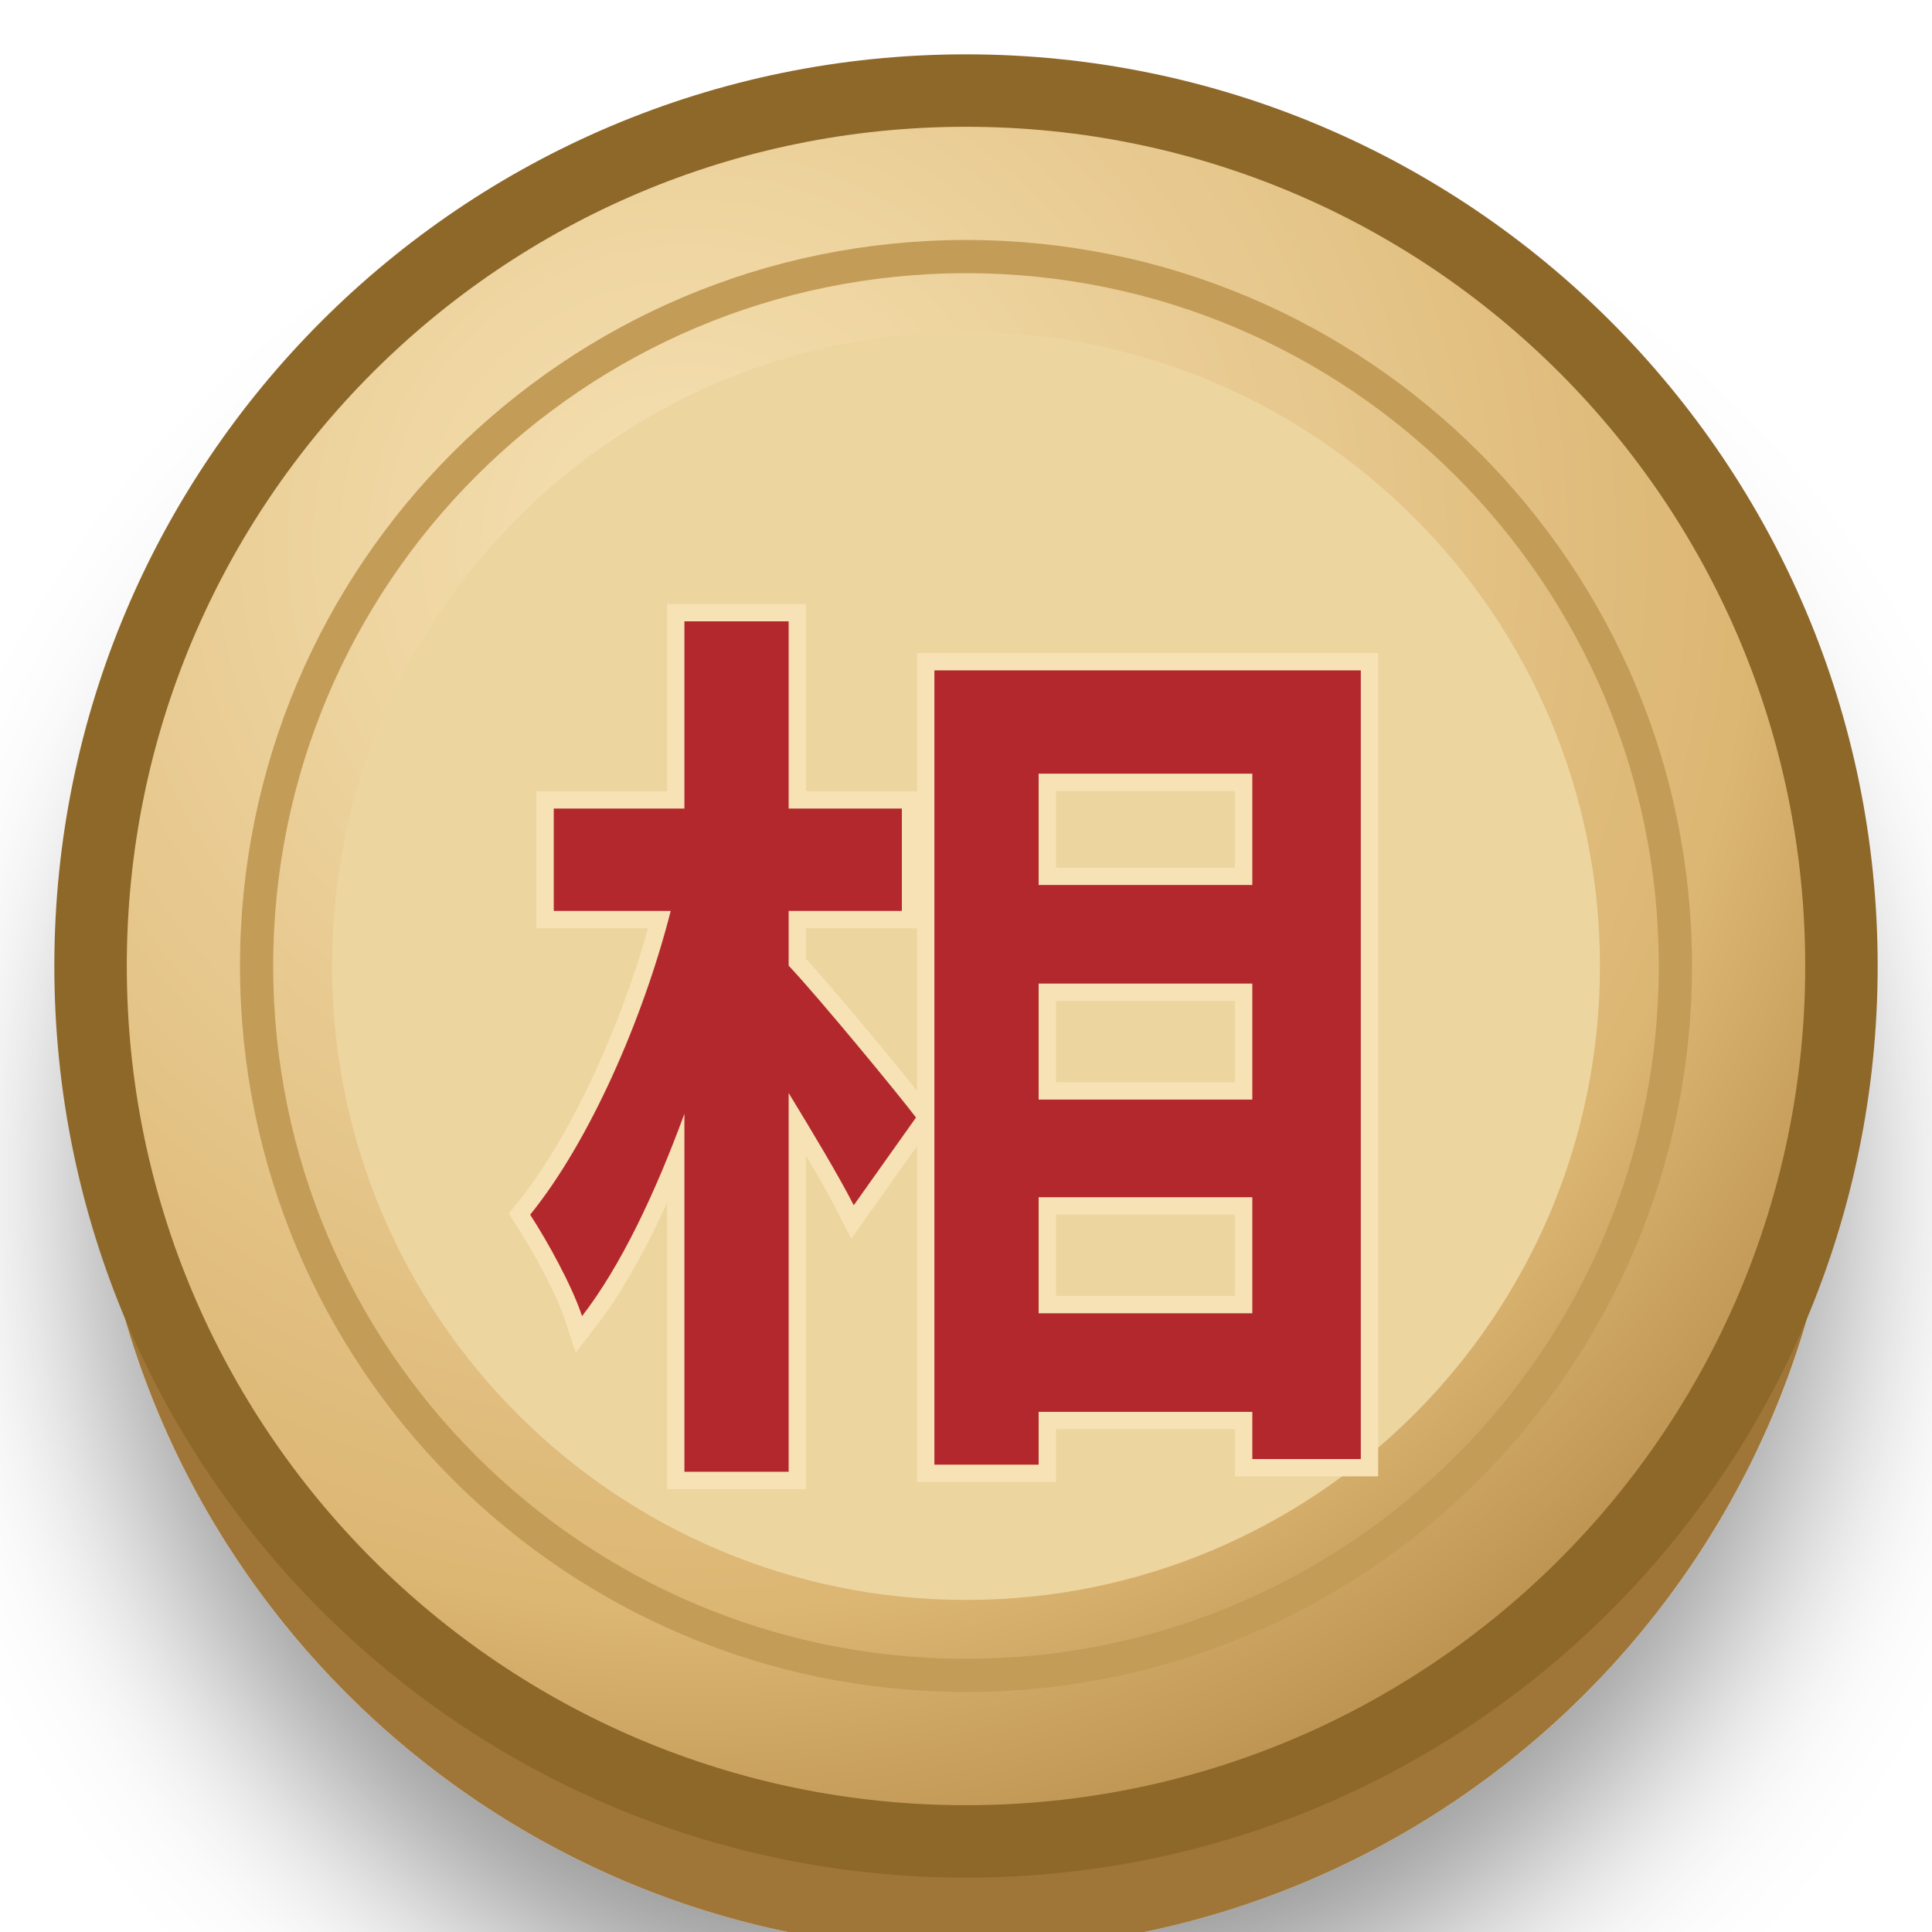
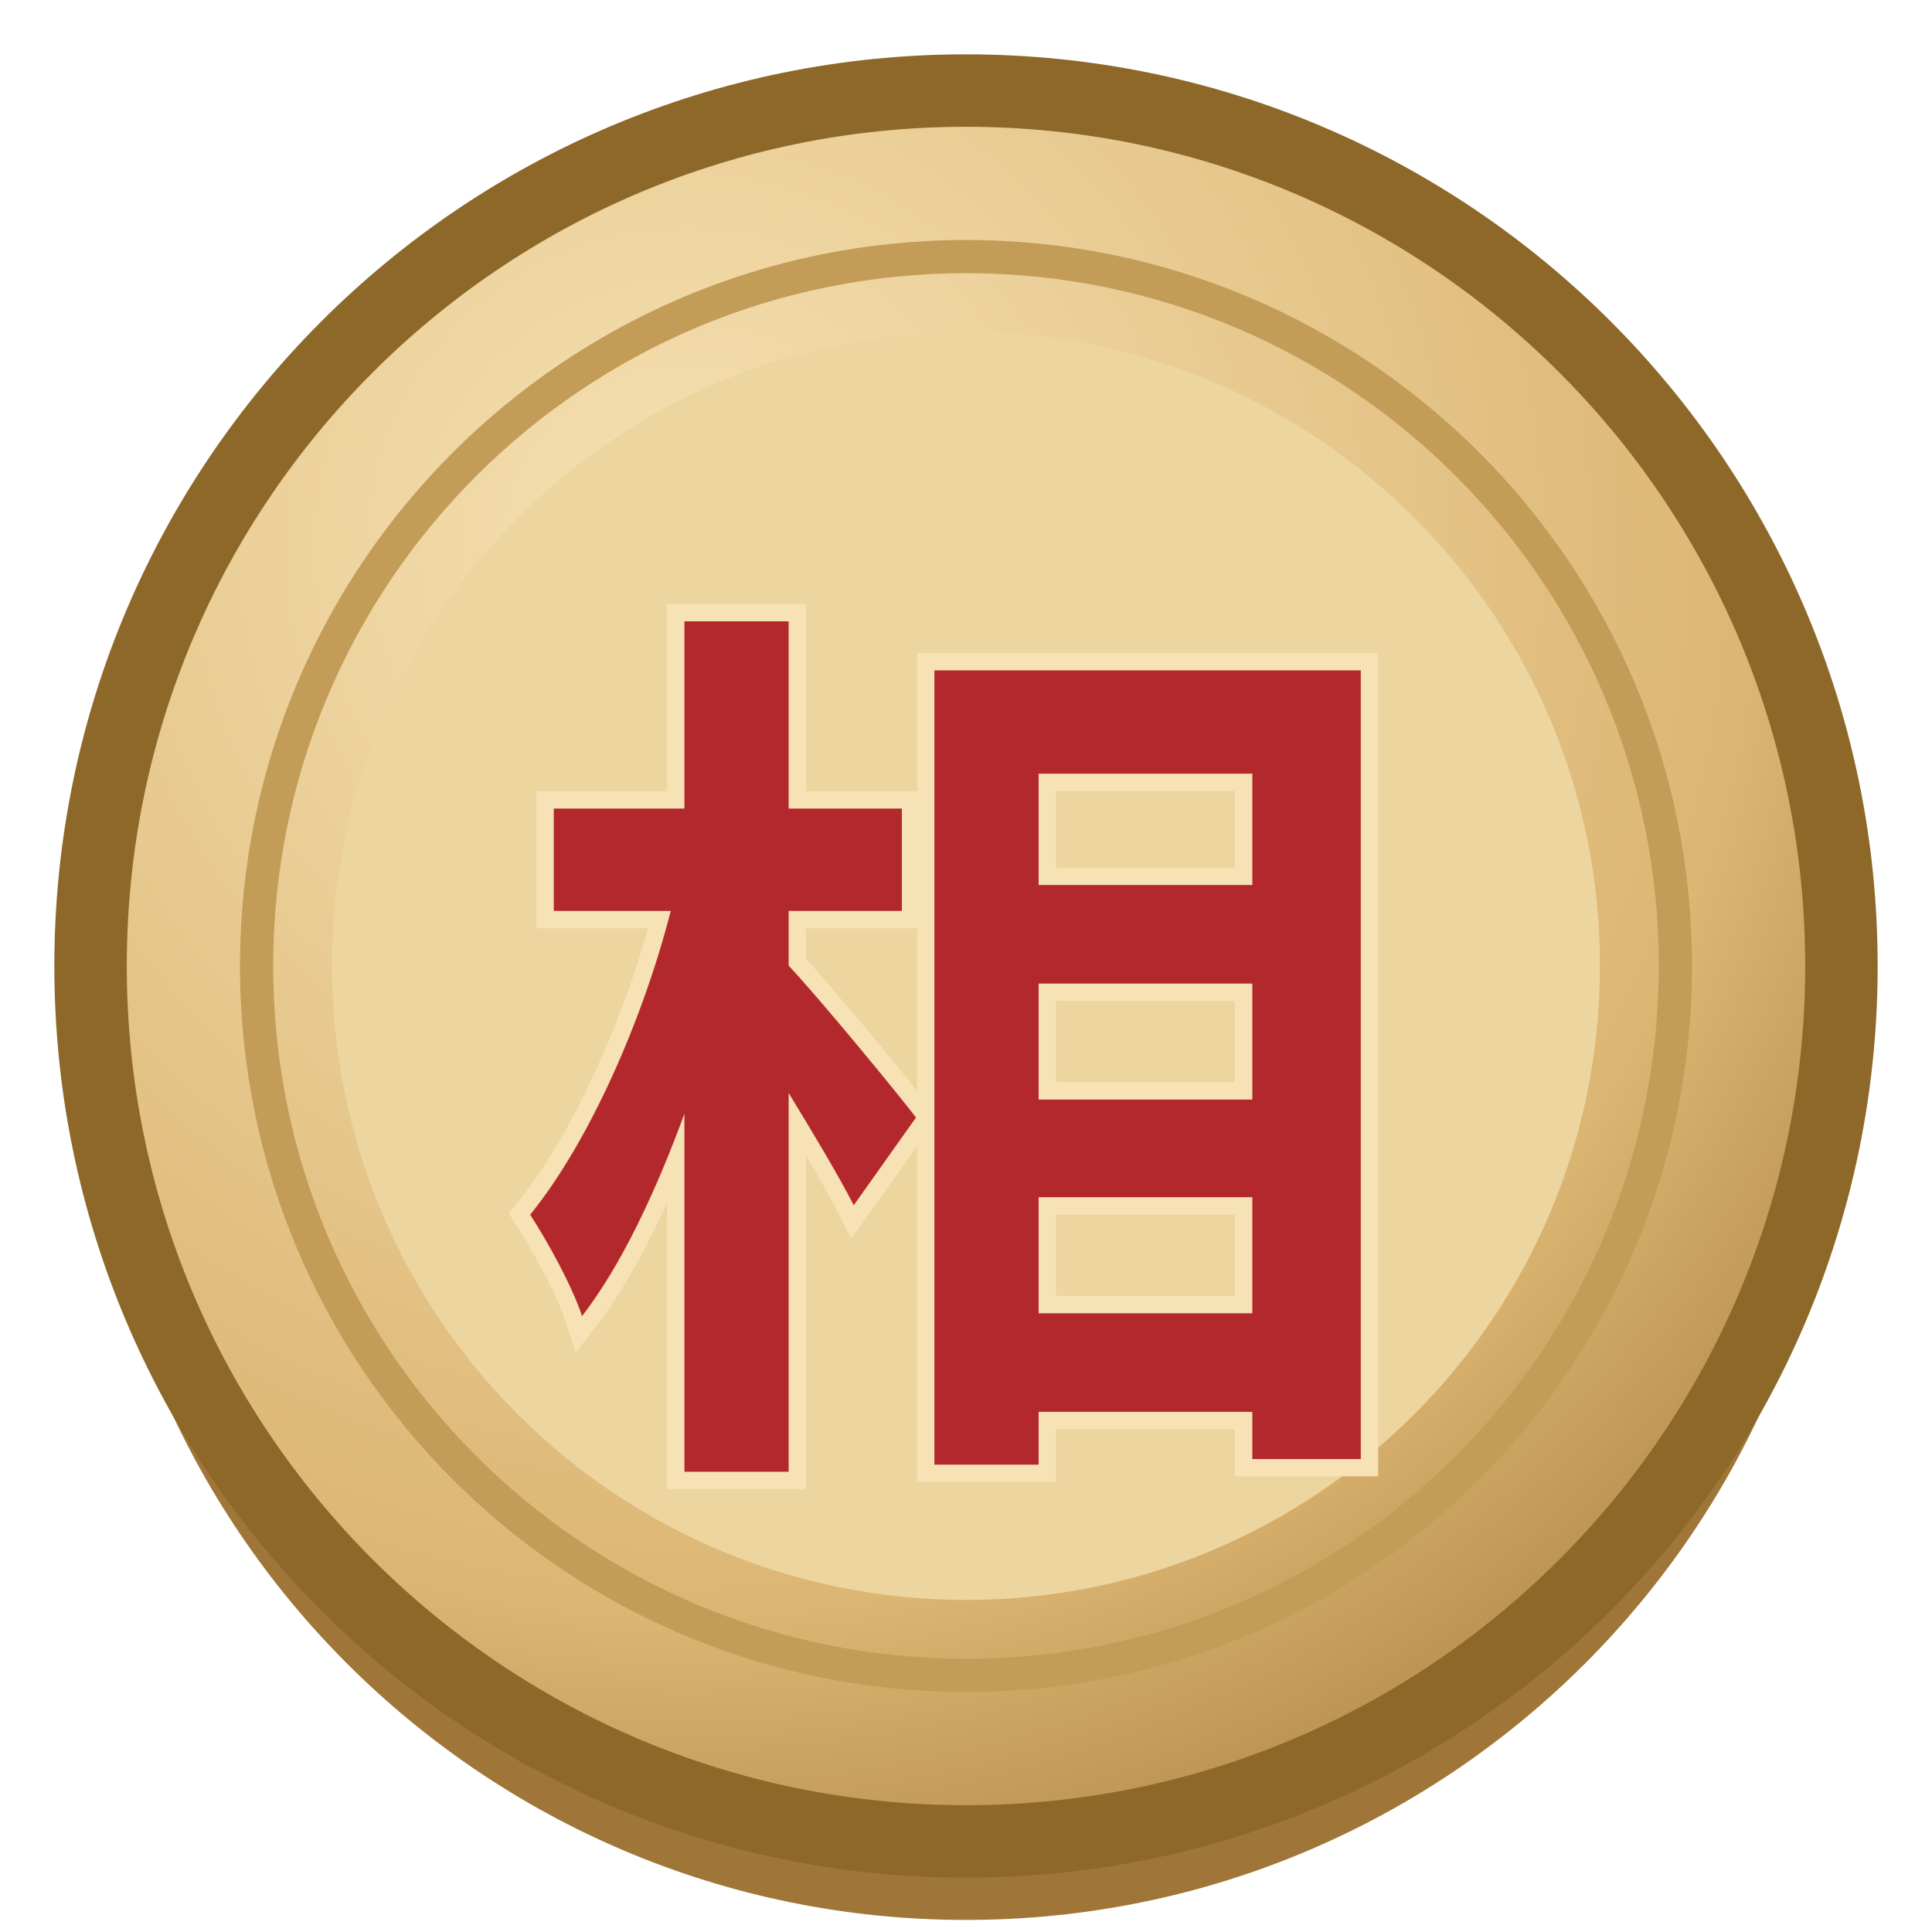
<svg xmlns="http://www.w3.org/2000/svg" width="64" height="64" viewBox="0 0 64 64">
  <defs>
    <radialGradient id="piece-dome-red_elephant" cx="34%" cy="26%" r="78%">
      <stop offset="0%" stop-color="#F6E2B4" />
      <stop offset="78%" stop-color="#DCB673" />
      <stop offset="100%" stop-color="#BC9250" />
    </radialGradient>
-     <filter id="piece-shadow-red_elephant" x="-30%" y="-30%" width="160%" height="175%">
-       <feDropShadow dx="0" dy="3.6" stdDeviation="3.2" flood-color="#000000" flood-opacity="0.42" />
-     </filter>
  </defs>
-   <circle cx="32" cy="35.6" r="29" fill="#9F7638" filter="url(#piece-shadow-red_elephant)" />
+   <circle cx="32" cy="34.6" r="29" fill="#9F7638" />
  <circle cx="32" cy="32" r="29" fill="url(#piece-dome-red_elephant)" stroke="#8E6829" stroke-width="2.4" />
  <circle cx="32" cy="32" r="23.5" fill="none" stroke="#C39C58" stroke-width="1.1" />
  <circle cx="32" cy="32" r="21" fill="#EDD5A0" />
  <text x="32" y="33" text-anchor="middle" dominant-baseline="central" font-family="&quot;KaiTi&quot;,&quot;STKaiti&quot;,&quot;Noto Serif SC&quot;,serif" font-size="30" font-weight="700" fill="#B3282D" stroke="#F6E2B4" stroke-width="1.15" paint-order="stroke">相</text>
</svg>
